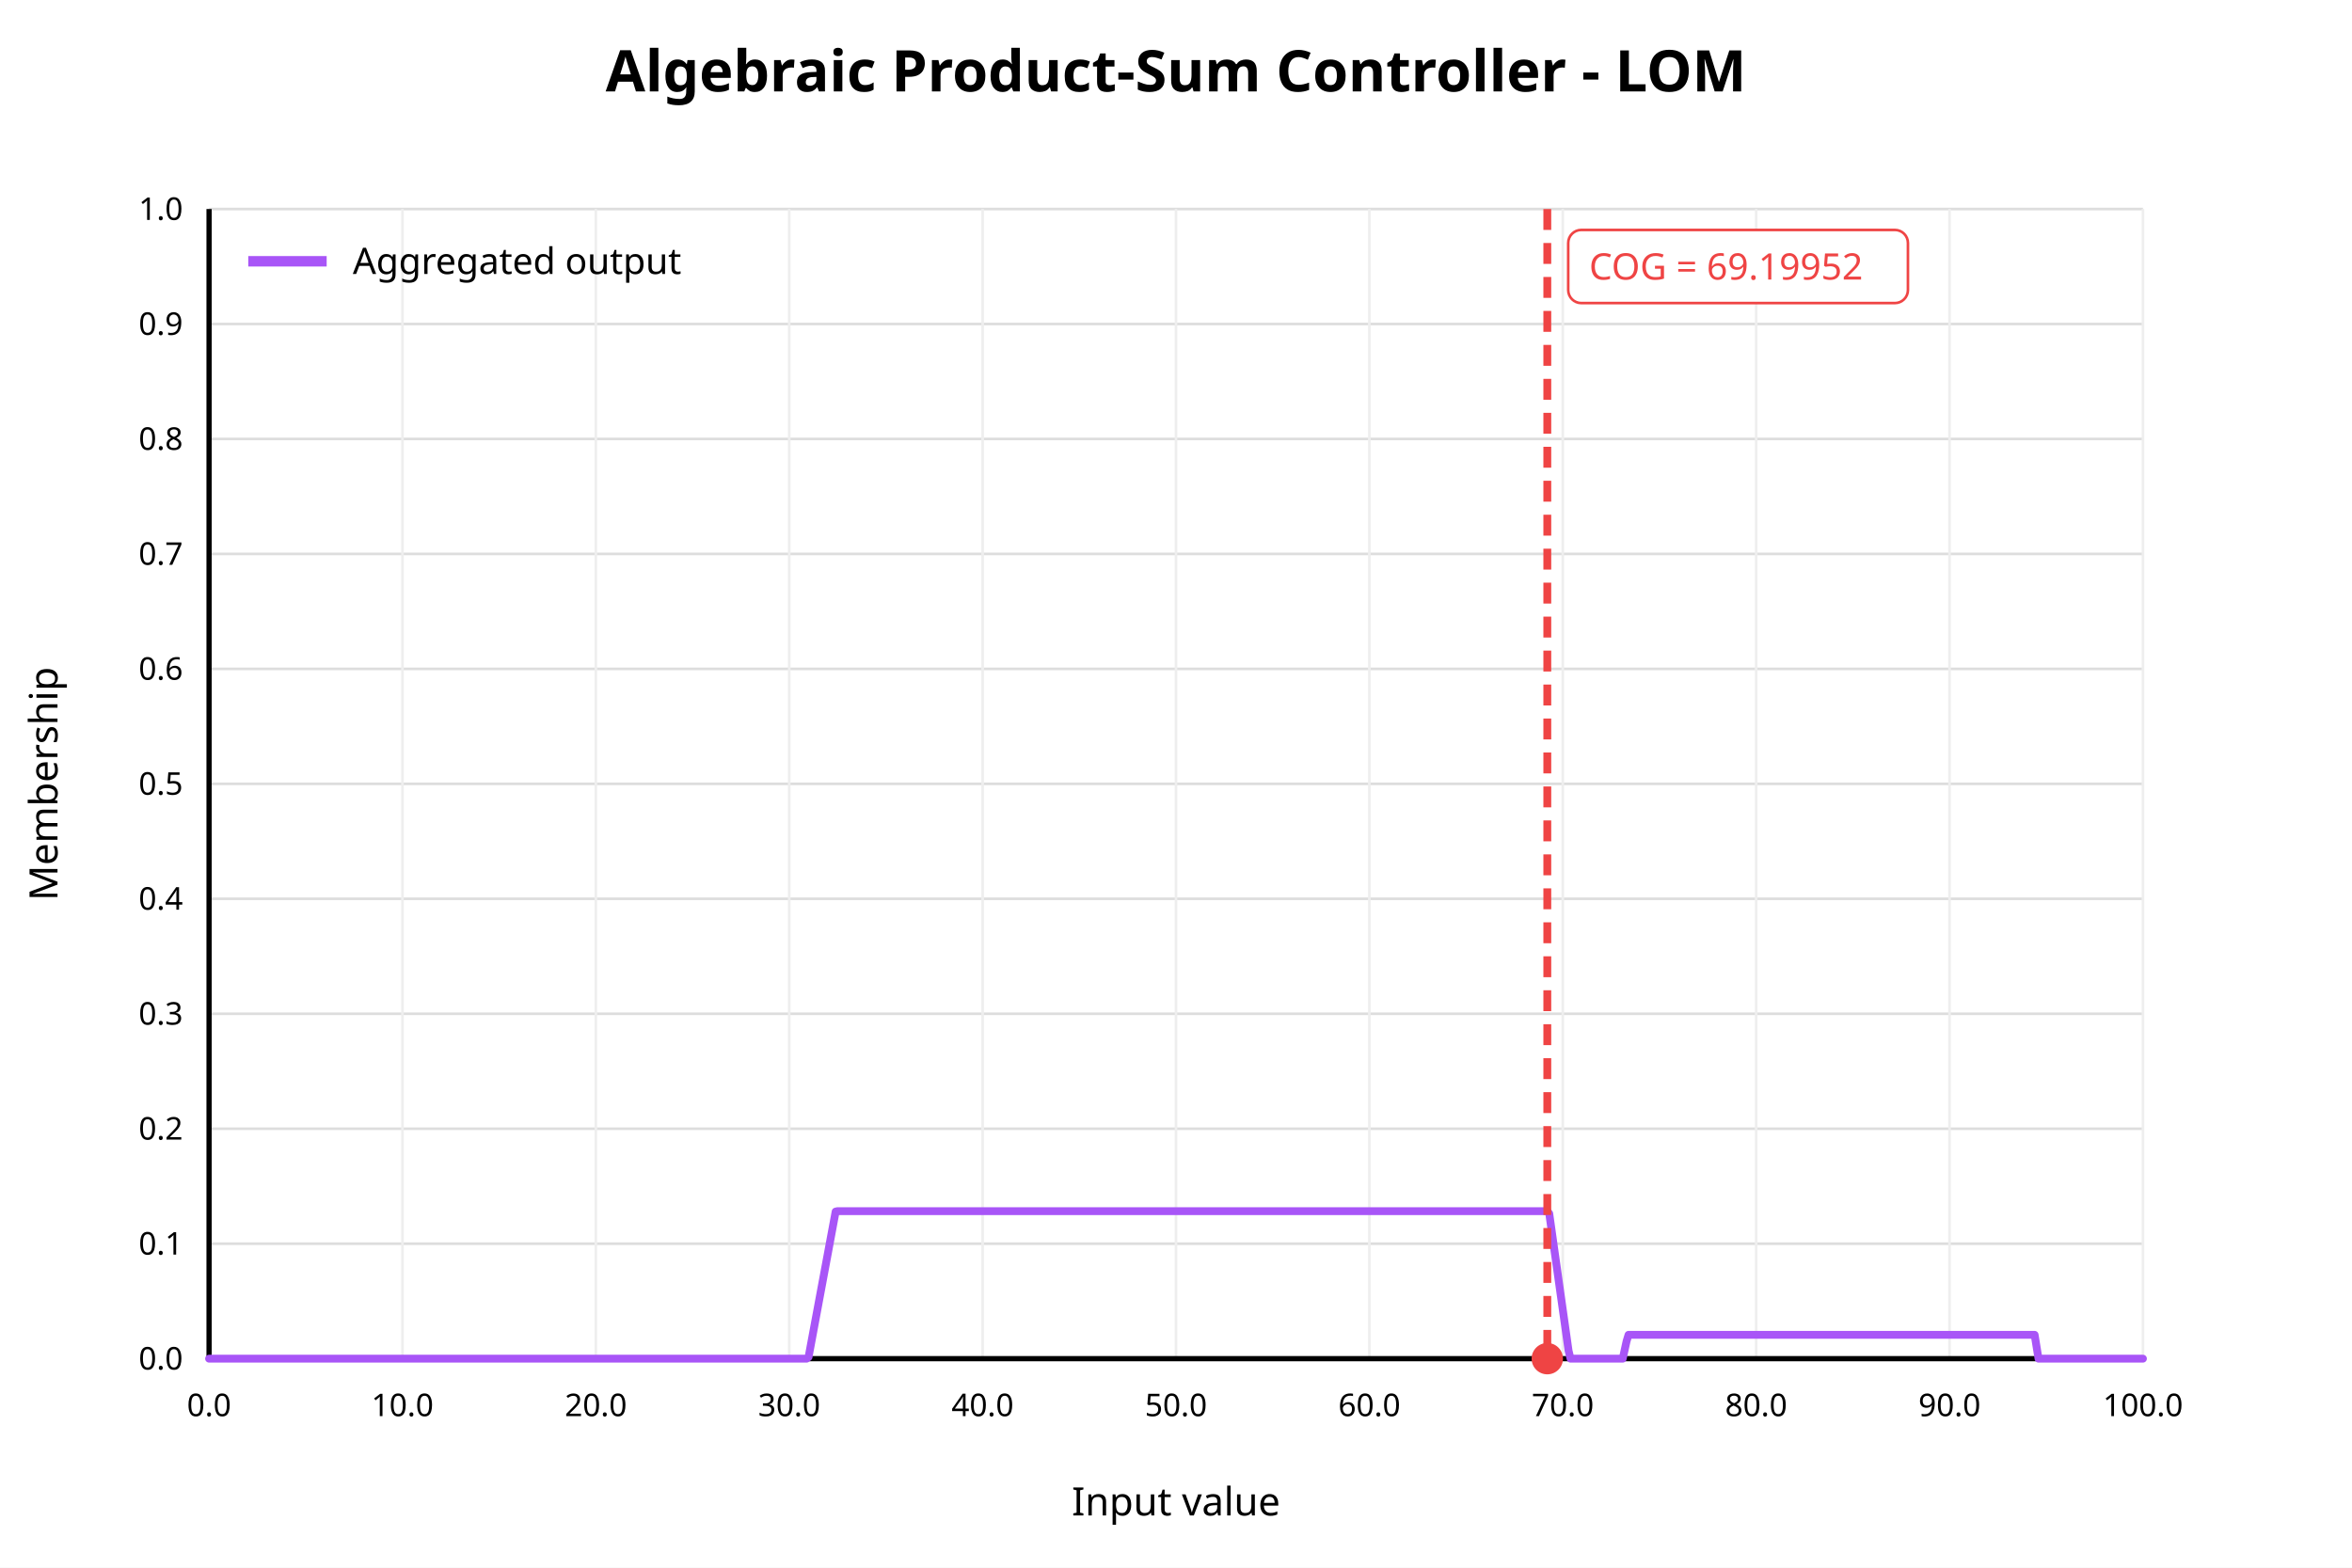
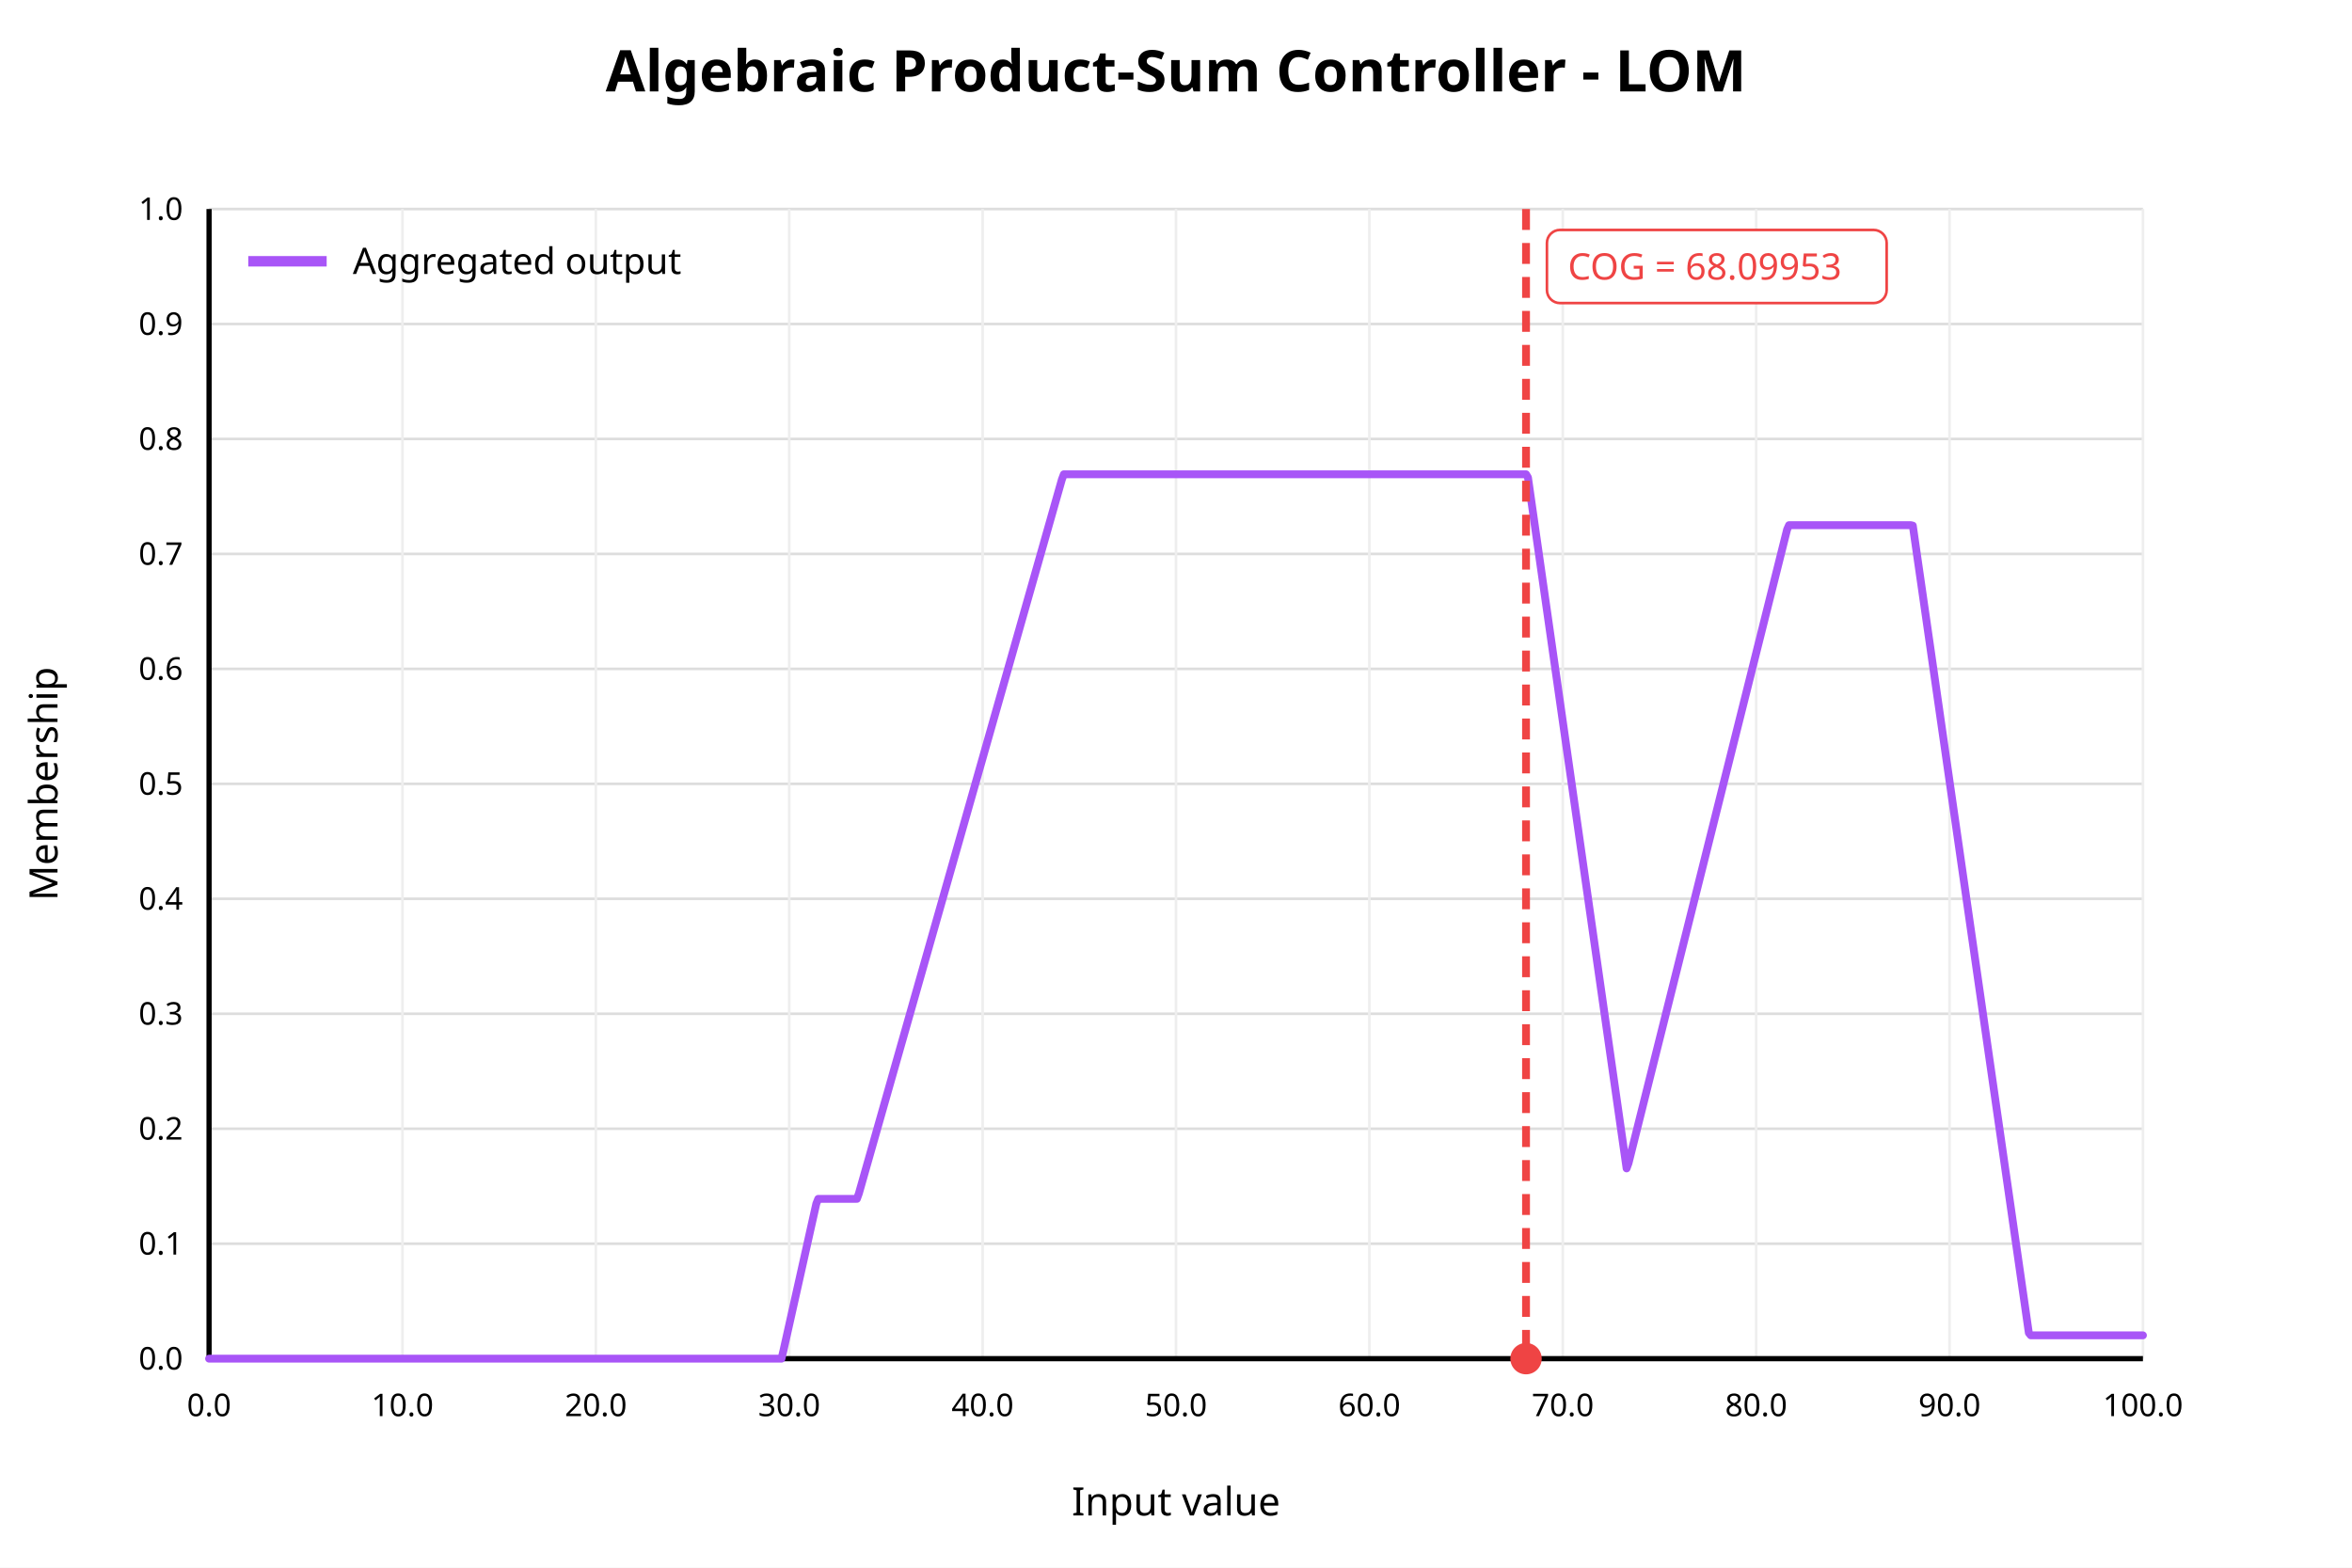
<svg xmlns="http://www.w3.org/2000/svg" width="900" height="600" viewBox="0 0 900 600">
  <rect x="0" y="0" width="900" height="600" fill="white" />
  <text x="450" y="35" text-anchor="middle" font-family="sans-serif" font-size="22" font-weight="bold" fill="black">Algebraic Product-Sum Controller - LOM</text>
  <line x1="80" y1="520.00" x2="820" y2="520.00" stroke="#dddddd" stroke-width="1" />
  <text x="70" y="520.00" text-anchor="end" dominant-baseline="middle" font-family="sans-serif" font-size="12" fill="black">0.0</text>
  <line x1="80" y1="476.00" x2="820" y2="476.00" stroke="#dddddd" stroke-width="1" />
  <text x="70" y="476.00" text-anchor="end" dominant-baseline="middle" font-family="sans-serif" font-size="12" fill="black">0.1</text>
  <line x1="80" y1="432.00" x2="820" y2="432.00" stroke="#dddddd" stroke-width="1" />
  <text x="70" y="432.00" text-anchor="end" dominant-baseline="middle" font-family="sans-serif" font-size="12" fill="black">0.2</text>
  <line x1="80" y1="388.00" x2="820" y2="388.00" stroke="#dddddd" stroke-width="1" />
  <text x="70" y="388.00" text-anchor="end" dominant-baseline="middle" font-family="sans-serif" font-size="12" fill="black">0.3</text>
  <line x1="80" y1="344.00" x2="820" y2="344.00" stroke="#dddddd" stroke-width="1" />
  <text x="70" y="344.00" text-anchor="end" dominant-baseline="middle" font-family="sans-serif" font-size="12" fill="black">0.4</text>
  <line x1="80" y1="300.00" x2="820" y2="300.00" stroke="#dddddd" stroke-width="1" />
  <text x="70" y="300.00" text-anchor="end" dominant-baseline="middle" font-family="sans-serif" font-size="12" fill="black">0.5</text>
  <line x1="80" y1="256.00" x2="820" y2="256.00" stroke="#dddddd" stroke-width="1" />
  <text x="70" y="256.00" text-anchor="end" dominant-baseline="middle" font-family="sans-serif" font-size="12" fill="black">0.6</text>
  <line x1="80" y1="212.00" x2="820" y2="212.00" stroke="#dddddd" stroke-width="1" />
  <text x="70" y="212.00" text-anchor="end" dominant-baseline="middle" font-family="sans-serif" font-size="12" fill="black">0.7</text>
  <line x1="80" y1="168.00" x2="820" y2="168.00" stroke="#dddddd" stroke-width="1" />
  <text x="70" y="168.00" text-anchor="end" dominant-baseline="middle" font-family="sans-serif" font-size="12" fill="black">0.8</text>
  <line x1="80" y1="124.00" x2="820" y2="124.00" stroke="#dddddd" stroke-width="1" />
  <text x="70" y="124.00" text-anchor="end" dominant-baseline="middle" font-family="sans-serif" font-size="12" fill="black">0.9</text>
  <line x1="80" y1="80.00" x2="820" y2="80.00" stroke="#dddddd" stroke-width="1" />
  <text x="70" y="80.00" text-anchor="end" dominant-baseline="middle" font-family="sans-serif" font-size="12" fill="black">1.0</text>
  <line x1="80.00" y1="80" x2="80.00" y2="520" stroke="#eeeeee" stroke-width="1" />
  <text x="80.00" y="542" text-anchor="middle" font-family="sans-serif" font-size="12" fill="black">0.0</text>
  <line x1="154.00" y1="80" x2="154.00" y2="520" stroke="#eeeeee" stroke-width="1" />
  <text x="154.00" y="542" text-anchor="middle" font-family="sans-serif" font-size="12" fill="black">10.0</text>
  <line x1="228.00" y1="80" x2="228.00" y2="520" stroke="#eeeeee" stroke-width="1" />
  <text x="228.00" y="542" text-anchor="middle" font-family="sans-serif" font-size="12" fill="black">20.0</text>
  <line x1="302.00" y1="80" x2="302.00" y2="520" stroke="#eeeeee" stroke-width="1" />
  <text x="302.00" y="542" text-anchor="middle" font-family="sans-serif" font-size="12" fill="black">30.0</text>
  <line x1="376.00" y1="80" x2="376.00" y2="520" stroke="#eeeeee" stroke-width="1" />
  <text x="376.00" y="542" text-anchor="middle" font-family="sans-serif" font-size="12" fill="black">40.0</text>
  <line x1="450.00" y1="80" x2="450.00" y2="520" stroke="#eeeeee" stroke-width="1" />
  <text x="450.00" y="542" text-anchor="middle" font-family="sans-serif" font-size="12" fill="black">50.0</text>
  <line x1="524.00" y1="80" x2="524.00" y2="520" stroke="#eeeeee" stroke-width="1" />
  <text x="524.00" y="542" text-anchor="middle" font-family="sans-serif" font-size="12" fill="black">60.0</text>
  <line x1="598.00" y1="80" x2="598.00" y2="520" stroke="#eeeeee" stroke-width="1" />
  <text x="598.00" y="542" text-anchor="middle" font-family="sans-serif" font-size="12" fill="black">70.0</text>
  <line x1="672.00" y1="80" x2="672.00" y2="520" stroke="#eeeeee" stroke-width="1" />
  <text x="672.00" y="542" text-anchor="middle" font-family="sans-serif" font-size="12" fill="black">80.0</text>
  <line x1="746.00" y1="80" x2="746.00" y2="520" stroke="#eeeeee" stroke-width="1" />
  <text x="746.00" y="542" text-anchor="middle" font-family="sans-serif" font-size="12" fill="black">90.0</text>
  <line x1="820.00" y1="80" x2="820.00" y2="520" stroke="#eeeeee" stroke-width="1" />
  <text x="820.00" y="542" text-anchor="middle" font-family="sans-serif" font-size="12" fill="black">100.0</text>
  <line x1="80" y1="520" x2="820" y2="520" stroke="black" stroke-width="2" />
  <line x1="80" y1="80" x2="80" y2="520" stroke="black" stroke-width="2" />
  <text x="450" y="580" text-anchor="middle" font-family="sans-serif" font-size="15" fill="black">Input value</text>
  <text x="22" y="300" text-anchor="middle" font-family="sans-serif" font-size="15" fill="black" transform="rotate(-90 22 300)">Membership</text>
-   <polyline fill="none" stroke="#a855f7" stroke-width="3" stroke-linejoin="round" stroke-linecap="round" points="80.00,520.00 80.74,520.00 81.48,520.00 82.22,520.00 82.96,520.00 83.70,520.00 84.44,520.00 85.18,520.00 85.92,520.00 86.66,520.00 87.40,520.00 88.14,520.00 88.88,520.00 89.62,520.00 90.36,520.00 91.10,520.00 91.84,520.00 92.58,520.00 93.32,520.00 94.06,520.00 94.80,520.00 95.54,520.00 96.28,520.00 97.02,520.00 97.76,520.00 98.50,520.00 99.24,520.00 99.98,520.00 100.72,520.00 101.46,520.00 102.20,520.00 102.94,520.00 103.68,520.00 104.42,520.00 105.16,520.00 105.90,520.00 106.64,520.00 107.38,520.00 108.12,520.00 108.86,520.00 109.60,520.00 110.34,520.00 111.08,520.00 111.82,520.00 112.56,520.00 113.30,520.00 114.04,520.00 114.78,520.00 115.52,520.00 116.26,520.00 117.00,520.00 117.74,520.00 118.48,520.00 119.22,520.00 119.96,520.00 120.70,520.00 121.44,520.00 122.18,520.00 122.92,520.00 123.66,520.00 124.40,520.00 125.14,520.00 125.88,520.00 126.62,520.00 127.36,520.00 128.10,520.00 128.84,520.00 129.58,520.00 130.32,520.00 131.06,520.00 131.80,520.00 132.54,520.00 133.28,520.00 134.02,520.00 134.76,520.00 135.50,520.00 136.24,520.00 136.98,520.00 137.72,520.00 138.46,520.00 139.20,520.00 139.94,520.00 140.68,520.00 141.42,520.00 142.16,520.00 142.90,520.00 143.64,520.00 144.38,520.00 145.12,520.00 145.86,520.00 146.60,520.00 147.34,520.00 148.08,520.00 148.82,520.00 149.56,520.00 150.30,520.00 151.04,520.00 151.78,520.00 152.52,520.00 153.26,520.00 154.00,520.00 154.74,520.00 155.48,520.00 156.22,520.00 156.96,520.00 157.70,520.00 158.44,520.00 159.18,520.00 159.92,520.00 160.66,520.00 161.40,520.00 162.14,520.00 162.88,520.00 163.62,520.00 164.36,520.00 165.10,520.00 165.84,520.00 166.58,520.00 167.32,520.00 168.06,520.00 168.80,520.00 169.54,520.00 170.28,520.00 171.02,520.00 171.76,520.00 172.50,520.00 173.24,520.00 173.98,520.00 174.72,520.00 175.46,520.00 176.20,520.00 176.94,520.00 177.68,520.00 178.42,520.00 179.16,520.00 179.90,520.00 180.64,520.00 181.38,520.00 182.12,520.00 182.86,520.00 183.60,520.00 184.34,520.00 185.08,520.00 185.82,520.00 186.56,520.00 187.30,520.00 188.04,520.00 188.78,520.00 189.52,520.00 190.26,520.00 191.00,520.00 191.74,520.00 192.48,520.00 193.22,520.00 193.96,520.00 194.70,520.00 195.44,520.00 196.18,520.00 196.92,520.00 197.66,520.00 198.40,520.00 199.14,520.00 199.88,520.00 200.62,520.00 201.36,520.00 202.10,520.00 202.84,520.00 203.58,520.00 204.32,520.00 205.06,520.00 205.80,520.00 206.54,520.00 207.28,520.00 208.02,520.00 208.76,520.00 209.50,520.00 210.24,520.00 210.98,520.00 211.72,520.00 212.46,520.00 213.20,520.00 213.94,520.00 214.68,520.00 215.42,520.00 216.16,520.00 216.90,520.00 217.64,520.00 218.38,520.00 219.12,520.00 219.86,520.00 220.60,520.00 221.34,520.00 222.08,520.00 222.82,520.00 223.56,520.00 224.30,520.00 225.04,520.00 225.78,520.00 226.52,520.00 227.26,520.00 228.00,520.00 228.74,520.00 229.48,520.00 230.22,520.00 230.96,520.00 231.70,520.00 232.44,520.00 233.18,520.00 233.92,520.00 234.66,520.00 235.40,520.00 236.14,520.00 236.88,520.00 237.62,520.00 238.36,520.00 239.10,520.00 239.84,520.00 240.58,520.00 241.32,520.00 242.06,520.00 242.80,520.00 243.54,520.00 244.28,520.00 245.02,520.00 245.76,520.00 246.50,520.00 247.24,520.00 247.98,520.00 248.72,520.00 249.46,520.00 250.20,520.00 250.94,520.00 251.68,520.00 252.42,520.00 253.16,520.00 253.90,520.00 254.64,520.00 255.38,520.00 256.12,520.00 256.86,520.00 257.60,520.00 258.34,520.00 259.08,520.00 259.82,520.00 260.56,520.00 261.30,520.00 262.04,520.00 262.78,520.00 263.52,520.00 264.26,520.00 265.00,520.00 265.74,520.00 266.48,520.00 267.22,520.00 267.96,520.00 268.70,520.00 269.44,520.00 270.18,520.00 270.92,520.00 271.66,520.00 272.40,520.00 273.14,520.00 273.88,520.00 274.62,520.00 275.36,520.00 276.10,520.00 276.84,520.00 277.58,520.00 278.32,520.00 279.06,520.00 279.80,520.00 280.54,520.00 281.28,520.00 282.02,520.00 282.76,520.00 283.50,520.00 284.24,520.00 284.98,520.00 285.72,520.00 286.46,520.00 287.20,520.00 287.94,520.00 288.68,520.00 289.42,520.00 290.16,520.00 290.90,520.00 291.64,520.00 292.38,520.00 293.12,520.00 293.86,520.00 294.60,520.00 295.34,520.00 296.08,520.00 296.82,520.00 297.56,520.00 298.30,520.00 299.04,520.00 299.78,520.00 300.52,520.00 301.26,520.00 302.00,520.00 302.74,520.00 303.48,520.00 304.22,520.00 304.96,520.00 305.70,520.00 306.44,520.00 307.18,520.00 307.92,520.00 308.66,520.00 309.40,519.39 310.14,515.41 310.88,511.43 311.62,507.45 312.36,503.47 313.10,499.50 313.84,495.52 314.58,491.54 315.32,487.56 316.06,483.58 316.80,479.61 317.54,475.63 318.28,471.65 319.02,467.67 319.76,463.70 320.50,463.54 321.24,463.54 321.98,463.54 322.72,463.54 323.46,463.54 324.20,463.54 324.94,463.54 325.68,463.54 326.42,463.54 327.16,463.54 327.90,463.54 328.64,463.54 329.38,463.54 330.12,463.54 330.86,463.54 331.60,463.54 332.34,463.54 333.08,463.54 333.82,463.54 334.56,463.54 335.30,463.54 336.04,463.54 336.78,463.54 337.52,463.54 338.26,463.54 339.00,463.54 339.74,463.54 340.48,463.54 341.22,463.54 341.96,463.54 342.70,463.54 343.44,463.54 344.18,463.54 344.92,463.54 345.66,463.54 346.40,463.54 347.14,463.54 347.88,463.54 348.62,463.54 349.36,463.54 350.10,463.54 350.84,463.54 351.58,463.54 352.32,463.54 353.06,463.54 353.80,463.54 354.54,463.54 355.28,463.54 356.02,463.54 356.76,463.54 357.50,463.54 358.24,463.54 358.98,463.54 359.72,463.54 360.46,463.54 361.20,463.54 361.94,463.54 362.68,463.54 363.42,463.54 364.16,463.54 364.90,463.54 365.64,463.54 366.38,463.54 367.12,463.54 367.86,463.54 368.60,463.54 369.34,463.54 370.08,463.54 370.82,463.54 371.56,463.54 372.30,463.54 373.04,463.54 373.78,463.54 374.52,463.54 375.26,463.54 376.00,463.54 376.74,463.54 377.48,463.54 378.22,463.54 378.96,463.54 379.70,463.54 380.44,463.54 381.18,463.54 381.92,463.54 382.66,463.54 383.40,463.54 384.14,463.54 384.88,463.54 385.62,463.54 386.36,463.54 387.10,463.54 387.84,463.54 388.58,463.54 389.32,463.54 390.06,463.54 390.80,463.54 391.54,463.54 392.28,463.54 393.02,463.54 393.76,463.54 394.50,463.54 395.24,463.54 395.98,463.54 396.72,463.54 397.46,463.54 398.20,463.54 398.94,463.54 399.68,463.54 400.42,463.54 401.16,463.54 401.90,463.54 402.64,463.54 403.38,463.54 404.12,463.54 404.86,463.54 405.60,463.54 406.34,463.54 407.08,463.54 407.82,463.54 408.56,463.54 409.30,463.54 410.04,463.54 410.78,463.54 411.52,463.54 412.26,463.54 413.00,463.54 413.74,463.54 414.48,463.54 415.22,463.54 415.96,463.54 416.70,463.54 417.44,463.54 418.18,463.54 418.92,463.54 419.66,463.54 420.40,463.54 421.14,463.54 421.88,463.54 422.62,463.54 423.36,463.54 424.10,463.54 424.84,463.54 425.58,463.54 426.32,463.54 427.06,463.54 427.80,463.54 428.54,463.54 429.28,463.54 430.02,463.54 430.76,463.54 431.50,463.54 432.24,463.54 432.98,463.54 433.72,463.54 434.46,463.54 435.20,463.54 435.94,463.54 436.68,463.54 437.42,463.54 438.16,463.54 438.90,463.54 439.64,463.54 440.38,463.54 441.12,463.54 441.86,463.54 442.60,463.54 443.34,463.54 444.08,463.54 444.82,463.54 445.56,463.54 446.30,463.54 447.04,463.54 447.78,463.54 448.52,463.54 449.26,463.54 450.00,463.54 450.74,463.54 451.48,463.54 452.22,463.54 452.96,463.54 453.70,463.54 454.44,463.54 455.18,463.54 455.92,463.54 456.66,463.54 457.40,463.54 458.14,463.54 458.88,463.54 459.62,463.54 460.36,463.54 461.10,463.54 461.84,463.54 462.58,463.54 463.32,463.54 464.06,463.54 464.80,463.54 465.54,463.54 466.28,463.54 467.02,463.54 467.76,463.54 468.50,463.54 469.24,463.54 469.98,463.54 470.72,463.54 471.46,463.54 472.20,463.54 472.94,463.54 473.68,463.54 474.42,463.54 475.16,463.54 475.90,463.54 476.64,463.54 477.38,463.54 478.12,463.54 478.86,463.54 479.60,463.54 480.34,463.54 481.08,463.54 481.82,463.54 482.56,463.54 483.30,463.54 484.04,463.54 484.78,463.54 485.52,463.54 486.26,463.54 487.00,463.54 487.74,463.54 488.48,463.54 489.22,463.54 489.96,463.54 490.70,463.54 491.44,463.54 492.18,463.54 492.92,463.54 493.66,463.54 494.40,463.54 495.14,463.54 495.88,463.54 496.62,463.54 497.36,463.54 498.10,463.54 498.84,463.54 499.58,463.54 500.32,463.54 501.06,463.54 501.80,463.54 502.54,463.54 503.28,463.54 504.02,463.54 504.76,463.54 505.50,463.54 506.24,463.54 506.98,463.54 507.72,463.54 508.46,463.54 509.20,463.54 509.94,463.54 510.68,463.54 511.42,463.54 512.16,463.54 512.90,463.54 513.64,463.54 514.38,463.54 515.12,463.54 515.86,463.54 516.60,463.54 517.34,463.54 518.08,463.54 518.82,463.54 519.56,463.54 520.30,463.54 521.04,463.54 521.78,463.54 522.52,463.54 523.26,463.54 524.00,463.54 524.74,463.54 525.48,463.54 526.22,463.54 526.96,463.54 527.70,463.54 528.44,463.54 529.18,463.54 529.92,463.54 530.66,463.54 531.40,463.54 532.14,463.54 532.88,463.54 533.62,463.54 534.36,463.54 535.10,463.54 535.84,463.54 536.58,463.54 537.32,463.54 538.06,463.54 538.80,463.54 539.54,463.54 540.28,463.54 541.02,463.54 541.76,463.54 542.50,463.54 543.24,463.54 543.98,463.54 544.72,463.54 545.46,463.54 546.20,463.54 546.94,463.54 547.68,463.54 548.42,463.54 549.16,463.54 549.90,463.54 550.64,463.54 551.38,463.54 552.12,463.54 552.86,463.54 553.60,463.54 554.34,463.54 555.08,463.54 555.82,463.54 556.56,463.54 557.30,463.54 558.04,463.54 558.78,463.54 559.52,463.54 560.26,463.54 561.00,463.54 561.74,463.54 562.48,463.54 563.22,463.54 563.96,463.54 564.70,463.54 565.44,463.54 566.18,463.54 566.92,463.54 567.66,463.54 568.40,463.54 569.14,463.54 569.88,463.54 570.62,463.54 571.36,463.54 572.10,463.54 572.84,463.54 573.58,463.54 574.32,463.54 575.06,463.54 575.80,463.54 576.54,463.54 577.28,463.54 578.02,463.54 578.76,463.54 579.50,463.54 580.24,463.54 580.98,463.54 581.72,463.54 582.46,463.54 583.20,463.54 583.94,463.54 584.68,463.54 585.42,463.54 586.16,463.54 586.90,463.54 587.64,463.54 588.38,463.54 589.12,463.54 589.86,463.54 590.60,463.54 591.34,463.54 592.08,463.54 592.82,464.45 593.56,469.70 594.30,474.96 595.04,480.21 595.78,485.46 596.52,490.71 597.26,495.97 598.00,501.22 598.74,506.47 599.48,511.72 600.22,516.98 600.96,520.00 601.70,520.00 602.44,520.00 603.18,520.00 603.92,520.00 604.66,520.00 605.40,520.00 606.14,520.00 606.88,520.00 607.62,520.00 608.36,520.00 609.10,520.00 609.84,520.00 610.58,520.00 611.32,520.00 612.06,520.00 612.80,520.00 613.54,520.00 614.28,520.00 615.02,520.00 615.76,520.00 616.50,520.00 617.24,520.00 617.98,520.00 618.72,520.00 619.46,520.00 620.20,520.00 620.94,520.00 621.68,516.66 622.42,513.29 623.16,510.88 623.90,510.88 624.64,510.88 625.38,510.88 626.12,510.88 626.86,510.88 627.60,510.88 628.34,510.88 629.08,510.88 629.82,510.88 630.56,510.88 631.30,510.88 632.04,510.88 632.78,510.88 633.52,510.88 634.26,510.88 635.00,510.88 635.74,510.88 636.48,510.88 637.22,510.88 637.96,510.88 638.70,510.88 639.44,510.88 640.18,510.88 640.92,510.88 641.66,510.88 642.40,510.88 643.14,510.88 643.88,510.88 644.62,510.88 645.36,510.88 646.10,510.88 646.84,510.88 647.58,510.88 648.32,510.88 649.06,510.88 649.80,510.88 650.54,510.88 651.28,510.88 652.02,510.88 652.76,510.88 653.50,510.88 654.24,510.88 654.98,510.88 655.72,510.88 656.46,510.88 657.20,510.88 657.94,510.88 658.68,510.88 659.42,510.88 660.16,510.88 660.90,510.88 661.64,510.88 662.38,510.88 663.12,510.88 663.86,510.88 664.60,510.88 665.34,510.88 666.08,510.88 666.82,510.88 667.56,510.88 668.30,510.88 669.04,510.88 669.78,510.88 670.52,510.88 671.26,510.88 672.00,510.88 672.74,510.88 673.48,510.88 674.22,510.88 674.96,510.88 675.70,510.88 676.44,510.88 677.18,510.88 677.92,510.88 678.66,510.88 679.40,510.88 680.14,510.88 680.88,510.88 681.62,510.88 682.36,510.88 683.10,510.88 683.84,510.88 684.58,510.88 685.32,510.88 686.06,510.88 686.80,510.88 687.54,510.88 688.28,510.88 689.02,510.88 689.76,510.88 690.50,510.88 691.24,510.88 691.98,510.88 692.72,510.88 693.46,510.88 694.20,510.88 694.94,510.88 695.68,510.88 696.42,510.88 697.16,510.88 697.90,510.88 698.64,510.88 699.38,510.88 700.12,510.88 700.86,510.88 701.60,510.88 702.34,510.88 703.08,510.88 703.82,510.88 704.56,510.88 705.30,510.88 706.04,510.88 706.78,510.88 707.52,510.88 708.26,510.88 709.00,510.88 709.74,510.88 710.48,510.88 711.22,510.88 711.96,510.88 712.70,510.88 713.44,510.88 714.18,510.88 714.92,510.88 715.66,510.88 716.40,510.88 717.14,510.88 717.88,510.88 718.62,510.88 719.36,510.88 720.10,510.88 720.84,510.88 721.58,510.88 722.32,510.88 723.06,510.88 723.80,510.88 724.54,510.88 725.28,510.88 726.02,510.88 726.76,510.88 727.50,510.88 728.24,510.88 728.98,510.88 729.72,510.88 730.46,510.88 731.20,510.88 731.94,510.88 732.68,510.88 733.42,510.88 734.16,510.88 734.90,510.88 735.64,510.88 736.38,510.88 737.12,510.88 737.86,510.88 738.60,510.88 739.34,510.88 740.08,510.88 740.82,510.88 741.56,510.88 742.30,510.88 743.04,510.88 743.78,510.88 744.52,510.88 745.26,510.88 746.00,510.88 746.74,510.88 747.48,510.88 748.22,510.88 748.96,510.88 749.70,510.88 750.44,510.88 751.18,510.88 751.92,510.88 752.66,510.88 753.40,510.88 754.14,510.88 754.88,510.88 755.62,510.88 756.36,510.88 757.10,510.88 757.84,510.88 758.58,510.88 759.32,510.88 760.06,510.88 760.80,510.88 761.54,510.88 762.28,510.88 763.02,510.88 763.76,510.88 764.50,510.88 765.24,510.88 765.98,510.88 766.72,510.88 767.46,510.88 768.20,510.88 768.94,510.88 769.68,510.88 770.42,510.88 771.16,510.88 771.90,510.88 772.64,510.88 773.38,510.88 774.12,510.88 774.86,510.88 775.60,510.88 776.34,510.88 777.08,510.88 777.82,510.88 778.56,510.88 779.30,515.46 780.04,520.00 780.78,520.00 781.52,520.00 782.26,520.00 783.00,520.00 783.74,520.00 784.48,520.00 785.22,520.00 785.96,520.00 786.70,520.00 787.44,520.00 788.18,520.00 788.92,520.00 789.66,520.00 790.40,520.00 791.14,520.00 791.88,520.00 792.62,520.00 793.36,520.00 794.10,520.00 794.84,520.00 795.58,520.00 796.32,520.00 797.06,520.00 797.80,520.00 798.54,520.00 799.28,520.00 800.02,520.00 800.76,520.00 801.50,520.00 802.24,520.00 802.98,520.00 803.72,520.00 804.46,520.00 805.20,520.00 805.94,520.00 806.68,520.00 807.42,520.00 808.16,520.00 808.90,520.00 809.64,520.00 810.38,520.00 811.12,520.00 811.86,520.00 812.60,520.00 813.34,520.00 814.08,520.00 814.82,520.00 815.56,520.00 816.30,520.00 817.04,520.00 817.78,520.00 818.52,520.00 819.26,520.00 820.00,520.00" />
-   <line x1="592.08" y1="80" x2="592.08" y2="520" stroke="#ef4444" stroke-width="3" stroke-dasharray="8 5" />
-   <circle cx="592.08" cy="520" r="6" fill="#ef4444" />
-   <rect x="600.08" y="88" width="130" height="28" rx="5" fill="white" stroke="#ef4444" />
-   <text x="608.08" y="107" font-family="sans-serif" font-size="14" fill="#ef4444">COG = 69.19952</text>
+   <polyline fill="none" stroke="#a855f7" stroke-width="3" stroke-linejoin="round" stroke-linecap="round" points="80.00,520.00 80.74,520.00 81.48,520.00 82.22,520.00 82.96,520.00 83.70,520.00 84.44,520.00 85.18,520.00 85.92,520.00 86.66,520.00 87.40,520.00 88.14,520.00 88.88,520.00 89.62,520.00 90.36,520.00 91.10,520.00 91.84,520.00 92.58,520.00 93.32,520.00 94.06,520.00 94.80,520.00 95.54,520.00 96.28,520.00 97.02,520.00 97.76,520.00 98.50,520.00 99.24,520.00 99.98,520.00 100.72,520.00 101.46,520.00 102.20,520.00 102.94,520.00 103.68,520.00 104.42,520.00 105.16,520.00 105.90,520.00 106.64,520.00 107.38,520.00 108.12,520.00 108.86,520.00 109.60,520.00 110.34,520.00 111.08,520.00 111.82,520.00 112.56,520.00 113.30,520.00 114.04,520.00 114.78,520.00 115.52,520.00 116.26,520.00 117.00,520.00 117.74,520.00 118.48,520.00 119.22,520.00 119.96,520.00 120.70,520.00 121.44,520.00 122.18,520.00 122.92,520.00 123.66,520.00 124.40,520.00 125.14,520.00 125.88,520.00 126.62,520.00 127.36,520.00 128.10,520.00 128.84,520.00 129.58,520.00 130.32,520.00 131.06,520.00 131.80,520.00 132.54,520.00 133.28,520.00 134.02,520.00 134.76,520.00 135.50,520.00 136.24,520.00 136.98,520.00 137.72,520.00 138.46,520.00 139.20,520.00 139.94,520.00 140.68,520.00 141.42,520.00 142.16,520.00 142.90,520.00 143.64,520.00 144.38,520.00 145.12,520.00 145.86,520.00 146.60,520.00 147.34,520.00 148.08,520.00 148.82,520.00 149.56,520.00 150.30,520.00 151.04,520.00 151.78,520.00 152.52,520.00 153.26,520.00 154.00,520.00 154.74,520.00 155.48,520.00 156.22,520.00 156.96,520.00 157.70,520.00 158.44,520.00 159.18,520.00 159.92,520.00 160.66,520.00 161.40,520.00 162.14,520.00 162.88,520.00 163.62,520.00 164.36,520.00 165.10,520.00 165.84,520.00 166.58,520.00 167.32,520.00 168.06,520.00 168.80,520.00 169.54,520.00 170.28,520.00 171.02,520.00 171.76,520.00 172.50,520.00 173.24,520.00 173.98,520.00 174.72,520.00 175.46,520.00 176.20,520.00 176.94,520.00 177.68,520.00 178.42,520.00 179.16,520.00 179.90,520.00 180.64,520.00 181.38,520.00 182.12,520.00 182.86,520.00 183.60,520.00 184.34,520.00 185.08,520.00 185.82,520.00 186.56,520.00 187.30,520.00 188.04,520.00 188.78,520.00 189.52,520.00 190.26,520.00 191.00,520.00 191.74,520.00 192.48,520.00 193.22,520.00 193.96,520.00 194.70,520.00 195.44,520.00 196.18,520.00 196.92,520.00 197.66,520.00 198.40,520.00 199.14,520.00 199.88,520.00 200.62,520.00 201.36,520.00 202.10,520.00 202.84,520.00 203.58,520.00 204.32,520.00 205.06,520.00 205.80,520.00 206.54,520.00 207.28,520.00 208.02,520.00 208.76,520.00 209.50,520.00 210.24,520.00 210.98,520.00 211.72,520.00 212.46,520.00 213.20,520.00 213.94,520.00 214.68,520.00 215.42,520.00 216.16,520.00 216.90,520.00 217.64,520.00 218.38,520.00 219.12,520.00 219.86,520.00 220.60,520.00 221.34,520.00 222.08,520.00 222.82,520.00 223.56,520.00 224.30,520.00 225.04,520.00 225.78,520.00 226.52,520.00 227.26,520.00 228.00,520.00 228.74,520.00 229.48,520.00 230.22,520.00 230.96,520.00 231.70,520.00 232.44,520.00 233.18,520.00 233.92,520.00 234.66,520.00 235.40,520.00 236.14,520.00 236.88,520.00 237.62,520.00 238.36,520.00 239.10,520.00 239.84,520.00 240.58,520.00 241.32,520.00 242.06,520.00 242.80,520.00 243.54,520.00 244.28,520.00 245.02,520.00 245.76,520.00 246.50,520.00 247.24,520.00 247.98,520.00 248.72,520.00 249.46,520.00 250.20,520.00 250.94,520.00 251.68,520.00 252.42,520.00 253.16,520.00 253.90,520.00 254.64,520.00 255.38,520.00 256.12,520.00 256.86,520.00 257.60,520.00 258.34,520.00 259.08,520.00 259.82,520.00 260.56,520.00 261.30,520.00 262.04,520.00 262.78,520.00 263.52,520.00 264.26,520.00 265.00,520.00 265.74,520.00 266.48,520.00 267.22,520.00 267.96,520.00 268.70,520.00 269.44,520.00 270.18,520.00 270.92,520.00 271.66,520.00 272.40,520.00 273.14,520.00 273.88,520.00 274.62,520.00 275.36,520.00 276.10,520.00 276.84,520.00 277.58,520.00 278.32,520.00 279.06,520.00 279.80,520.00 280.54,520.00 281.28,520.00 282.02,520.00 282.76,520.00 283.50,520.00 284.24,520.00 284.98,520.00 285.72,520.00 286.46,520.00 287.20,520.00 287.94,520.00 288.68,520.00 289.42,520.00 290.16,520.00 290.90,520.00 291.64,520.00 292.38,520.00 293.12,520.00 293.86,520.00 294.60,520.00 295.34,520.00 296.08,520.00 296.82,520.00 297.56,520.00 298.30,520.00 299.04,520.00 299.78,516.92 300.52,513.61 301.26,510.30 302.00,506.99 302.74,503.68 303.48,500.37 304.22,497.07 304.96,493.76 305.70,490.45 306.44,487.14 307.18,483.83 307.92,480.53 308.66,477.22 309.40,473.91 310.14,470.60 310.88,467.29 311.62,463.99 312.36,460.68 313.10,458.84 313.84,458.84 314.58,458.84 315.32,458.84 316.06,458.84 316.80,458.84 317.54,458.84 318.28,458.84 319.02,458.84 319.76,458.84 320.50,458.84 321.24,458.84 321.98,458.84 322.72,458.84 323.46,458.84 324.20,458.84 324.94,458.84 325.68,458.84 326.42,458.84 327.16,458.84 327.90,458.84 328.64,456.81 329.38,454.21 330.12,451.61 330.86,449.00 331.60,446.40 332.34,443.80 333.08,441.19 333.82,438.59 334.56,435.99 335.30,433.38 336.04,430.78 336.78,428.18 337.52,425.57 338.26,422.97 339.00,420.37 339.74,417.76 340.48,415.16 341.22,412.56 341.96,409.95 342.70,407.35 343.44,404.75 344.18,402.15 344.92,399.54 345.66,396.94 346.40,394.34 347.14,391.73 347.88,389.13 348.62,386.53 349.36,383.92 350.10,381.32 350.84,378.72 351.58,376.11 352.32,373.51 353.06,370.91 353.80,368.30 354.54,365.70 355.28,363.10 356.02,360.49 356.76,357.89 357.50,355.29 358.24,352.68 358.98,350.08 359.72,347.48 360.46,344.88 361.20,342.27 361.94,339.67 362.68,337.07 363.42,334.46 364.16,331.86 364.90,329.26 365.64,326.65 366.38,324.05 367.12,321.45 367.86,318.84 368.60,316.24 369.34,313.64 370.08,311.03 370.82,308.43 371.56,305.83 372.30,303.22 373.04,300.62 373.78,298.02 374.52,295.41 375.26,292.81 376.00,290.21 376.74,287.60 377.48,285.00 378.22,282.40 378.96,279.80 379.70,277.19 380.44,274.59 381.18,271.99 381.92,269.38 382.66,266.78 383.40,264.18 384.14,261.57 384.88,258.97 385.62,256.37 386.36,253.76 387.10,251.16 387.84,248.56 388.58,245.95 389.32,243.35 390.06,240.75 390.80,238.14 391.54,235.54 392.28,232.94 393.02,230.33 393.76,227.73 394.50,225.13 395.24,222.52 395.98,219.92 396.72,217.32 397.46,214.72 398.20,212.11 398.94,209.51 399.68,206.91 400.42,204.30 401.16,201.70 401.90,199.10 402.64,196.49 403.38,193.89 404.12,191.29 404.86,188.68 405.60,186.08 406.34,183.48 407.08,181.52 407.82,181.52 408.56,181.52 409.30,181.52 410.04,181.52 410.78,181.52 411.52,181.52 412.26,181.52 413.00,181.52 413.74,181.52 414.48,181.52 415.22,181.52 415.96,181.52 416.70,181.52 417.44,181.52 418.18,181.52 418.92,181.52 419.66,181.52 420.40,181.52 421.14,181.52 421.88,181.52 422.62,181.52 423.36,181.52 424.10,181.52 424.84,181.52 425.58,181.52 426.32,181.52 427.06,181.52 427.80,181.52 428.54,181.52 429.28,181.52 430.02,181.52 430.76,181.52 431.50,181.52 432.24,181.52 432.98,181.52 433.72,181.52 434.46,181.52 435.20,181.52 435.94,181.52 436.68,181.52 437.42,181.52 438.16,181.52 438.90,181.52 439.64,181.52 440.38,181.52 441.12,181.52 441.86,181.52 442.60,181.52 443.34,181.52 444.08,181.52 444.82,181.52 445.56,181.52 446.30,181.52 447.04,181.52 447.78,181.52 448.52,181.52 449.26,181.52 450.00,181.52 450.74,181.52 451.48,181.52 452.22,181.52 452.96,181.52 453.70,181.52 454.44,181.52 455.18,181.52 455.92,181.52 456.66,181.52 457.40,181.52 458.14,181.52 458.88,181.52 459.62,181.52 460.36,181.52 461.10,181.52 461.84,181.52 462.58,181.52 463.32,181.52 464.06,181.52 464.80,181.52 465.54,181.52 466.28,181.52 467.02,181.52 467.76,181.52 468.50,181.52 469.24,181.52 469.98,181.52 470.72,181.52 471.46,181.52 472.20,181.52 472.94,181.52 473.68,181.52 474.42,181.52 475.16,181.52 475.90,181.52 476.64,181.52 477.38,181.52 478.12,181.52 478.86,181.52 479.60,181.52 480.34,181.52 481.08,181.52 481.82,181.52 482.56,181.52 483.30,181.52 484.04,181.52 484.78,181.52 485.52,181.52 486.26,181.52 487.00,181.52 487.74,181.52 488.48,181.52 489.22,181.52 489.96,181.52 490.70,181.52 491.44,181.52 492.18,181.52 492.92,181.52 493.66,181.52 494.40,181.52 495.14,181.52 495.88,181.52 496.62,181.52 497.36,181.52 498.10,181.52 498.84,181.52 499.58,181.52 500.32,181.52 501.06,181.52 501.80,181.52 502.54,181.52 503.28,181.52 504.02,181.52 504.76,181.52 505.50,181.52 506.24,181.52 506.98,181.52 507.72,181.52 508.46,181.52 509.20,181.52 509.94,181.52 510.68,181.52 511.42,181.52 512.16,181.52 512.90,181.52 513.64,181.52 514.38,181.52 515.12,181.52 515.86,181.52 516.60,181.52 517.34,181.52 518.08,181.52 518.82,181.52 519.56,181.52 520.30,181.52 521.04,181.52 521.78,181.52 522.52,181.52 523.26,181.52 524.00,181.52 524.74,181.52 525.48,181.52 526.22,181.52 526.96,181.52 527.70,181.52 528.44,181.52 529.18,181.52 529.92,181.52 530.66,181.52 531.40,181.52 532.14,181.52 532.88,181.52 533.62,181.52 534.36,181.52 535.10,181.52 535.84,181.52 536.58,181.52 537.32,181.52 538.06,181.52 538.80,181.52 539.54,181.52 540.28,181.52 541.02,181.52 541.76,181.52 542.50,181.52 543.24,181.52 543.98,181.52 544.72,181.52 545.46,181.52 546.20,181.52 546.94,181.52 547.68,181.52 548.42,181.52 549.16,181.52 549.90,181.52 550.64,181.52 551.38,181.52 552.12,181.52 552.86,181.52 553.60,181.52 554.34,181.52 555.08,181.52 555.82,181.52 556.56,181.52 557.30,181.52 558.04,181.52 558.78,181.52 559.52,181.52 560.26,181.52 561.00,181.52 561.74,181.52 562.48,181.52 563.22,181.52 563.96,181.52 564.70,181.52 565.44,181.52 566.18,181.52 566.92,181.52 567.66,181.52 568.40,181.52 569.14,181.52 569.88,181.52 570.62,181.52 571.36,181.52 572.10,181.52 572.84,181.52 573.58,181.52 574.32,181.52 575.06,181.52 575.80,181.52 576.54,181.52 577.28,181.52 578.02,181.52 578.76,181.52 579.50,181.52 580.24,181.52 580.98,181.52 581.72,181.52 582.46,181.52 583.20,181.52 583.94,181.52 584.68,182.73 585.42,187.91 586.16,193.10 586.90,198.28 587.64,203.47 588.38,208.65 589.12,213.84 589.86,219.02 590.60,224.21 591.34,229.39 592.08,234.58 592.82,239.77 593.56,244.95 594.30,250.14 595.04,255.32 595.78,260.51 596.52,265.69 597.26,270.88 598.00,276.06 598.74,281.25 599.48,286.43 600.22,291.62 600.96,296.80 601.70,301.99 602.44,307.17 603.18,312.36 603.92,317.54 604.66,322.73 605.40,327.92 606.14,333.10 606.88,338.29 607.62,343.47 608.36,348.66 609.10,353.84 609.84,359.03 610.58,364.21 611.32,369.40 612.06,374.58 612.80,379.77 613.54,384.95 614.28,390.14 615.02,395.32 615.76,400.51 616.50,405.70 617.24,410.88 617.98,416.07 618.72,421.25 619.46,426.44 620.20,431.62 620.94,436.81 621.68,441.99 622.42,447.18 623.16,445.18 623.90,442.22 624.64,439.26 625.38,436.30 626.12,433.35 626.86,430.39 627.60,427.43 628.34,424.47 629.08,421.51 629.82,418.56 630.56,415.60 631.30,412.64 632.04,409.68 632.78,406.73 633.52,403.77 634.26,400.81 635.00,397.85 635.74,394.90 636.48,391.94 637.22,388.98 637.96,386.02 638.70,383.07 639.44,380.11 640.18,377.15 640.92,374.19 641.66,371.24 642.40,368.28 643.14,365.32 643.88,362.36 644.62,359.40 645.36,356.45 646.10,353.49 646.84,350.53 647.58,347.57 648.32,344.62 649.06,341.66 649.80,338.70 650.54,335.74 651.28,332.79 652.02,329.83 652.76,326.87 653.50,323.91 654.24,320.96 654.98,318.00 655.72,315.04 656.46,312.08 657.20,309.13 657.94,306.17 658.68,303.21 659.42,300.25 660.16,297.29 660.90,294.34 661.64,291.38 662.38,288.42 663.12,285.46 663.86,282.51 664.60,279.55 665.34,276.59 666.08,273.63 666.82,270.68 667.56,267.72 668.30,264.76 669.04,261.80 669.78,258.85 670.52,255.89 671.26,252.93 672.00,249.97 672.74,247.01 673.48,244.06 674.22,241.10 674.96,238.14 675.70,235.18 676.44,232.23 677.18,229.27 677.92,226.31 678.66,223.35 679.40,220.40 680.14,217.44 680.88,214.48 681.62,211.52 682.36,208.57 683.10,205.61 683.84,202.65 684.58,201.00 685.32,201.00 686.06,201.00 686.80,201.00 687.54,201.00 688.28,201.00 689.02,201.00 689.76,201.00 690.50,201.00 691.24,201.00 691.98,201.00 692.72,201.00 693.46,201.00 694.20,201.00 694.94,201.00 695.68,201.00 696.42,201.00 697.16,201.00 697.90,201.00 698.64,201.00 699.38,201.00 700.12,201.00 700.86,201.00 701.60,201.00 702.34,201.00 703.08,201.00 703.82,201.00 704.56,201.00 705.30,201.00 706.04,201.00 706.78,201.00 707.52,201.00 708.26,201.00 709.00,201.00 709.74,201.00 710.48,201.00 711.22,201.00 711.96,201.00 712.70,201.00 713.44,201.00 714.18,201.00 714.92,201.00 715.66,201.00 716.40,201.00 717.14,201.00 717.88,201.00 718.62,201.00 719.36,201.00 720.10,201.00 720.84,201.00 721.58,201.00 722.32,201.00 723.06,201.00 723.80,201.00 724.54,201.00 725.28,201.00 726.02,201.00 726.76,201.00 727.50,201.00 728.24,201.00 728.98,201.00 729.72,201.00 730.46,201.00 731.20,201.00 731.94,201.17 732.68,206.32 733.42,211.47 734.16,216.62 734.90,221.77 735.64,226.92 736.38,232.07 737.12,237.22 737.86,242.37 738.60,247.51 739.34,252.66 740.08,257.81 740.82,262.96 741.56,268.11 742.30,273.26 743.04,278.41 743.78,283.56 744.52,288.71 745.26,293.86 746.00,299.01 746.74,304.16 747.48,309.31 748.22,314.46 748.96,319.61 749.70,324.76 750.44,329.91 751.18,335.06 751.92,340.20 752.66,345.35 753.40,350.50 754.14,355.65 754.88,360.80 755.62,365.95 756.36,371.10 757.10,376.25 757.84,381.40 758.58,386.55 759.32,391.70 760.06,396.85 760.80,402.00 761.54,407.15 762.28,412.30 763.02,417.45 763.76,422.60 764.50,427.74 765.24,432.89 765.98,438.04 766.72,443.19 767.46,448.34 768.20,453.49 768.94,458.64 769.68,463.79 770.42,468.94 771.16,474.09 771.90,479.24 772.64,484.39 773.38,489.54 774.12,494.69 774.86,499.84 775.60,504.99 776.34,510.14 777.08,511.07 777.82,511.07 778.56,511.07 779.30,511.07 780.04,511.07 780.78,511.07 781.52,511.07 782.26,511.07 783.00,511.07 783.74,511.07 784.48,511.07 785.22,511.07 785.96,511.07 786.70,511.07 787.44,511.07 788.18,511.07 788.92,511.07 789.66,511.07 790.40,511.07 791.14,511.07 791.88,511.07 792.62,511.07 793.36,511.07 794.10,511.07 794.84,511.07 795.58,511.07 796.32,511.07 797.06,511.07 797.80,511.07 798.54,511.07 799.28,511.07 800.02,511.07 800.76,511.07 801.50,511.07 802.24,511.07 802.98,511.07 803.72,511.07 804.46,511.07 805.20,511.07 805.94,511.07 806.68,511.07 807.42,511.07 808.16,511.07 808.90,511.07 809.64,511.07 810.38,511.07 811.12,511.07 811.86,511.07 812.60,511.07 813.34,511.07 814.08,511.07 814.82,511.07 815.56,511.07 816.30,511.07 817.04,511.07 817.78,511.07 818.52,511.07 819.26,511.07 820.00,511.07" />
+   <line x1="583.94" y1="80" x2="583.94" y2="520" stroke="#ef4444" stroke-width="3" stroke-dasharray="8 5" />
+   <circle cx="583.94" cy="520" r="6" fill="#ef4444" />
+   <rect x="591.94" y="88" width="130" height="28" rx="5" fill="white" stroke="#ef4444" />
+   <text x="599.94" y="107" font-family="sans-serif" font-size="14" fill="#ef4444">COG = 68.09953</text>
  <line x1="95" y1="100" x2="125" y2="100" stroke="#a855f7" stroke-width="4" />
  <text x="135" y="100" dominant-baseline="middle" font-family="sans-serif" font-size="14" fill="black">Aggregated output</text>
</svg>
